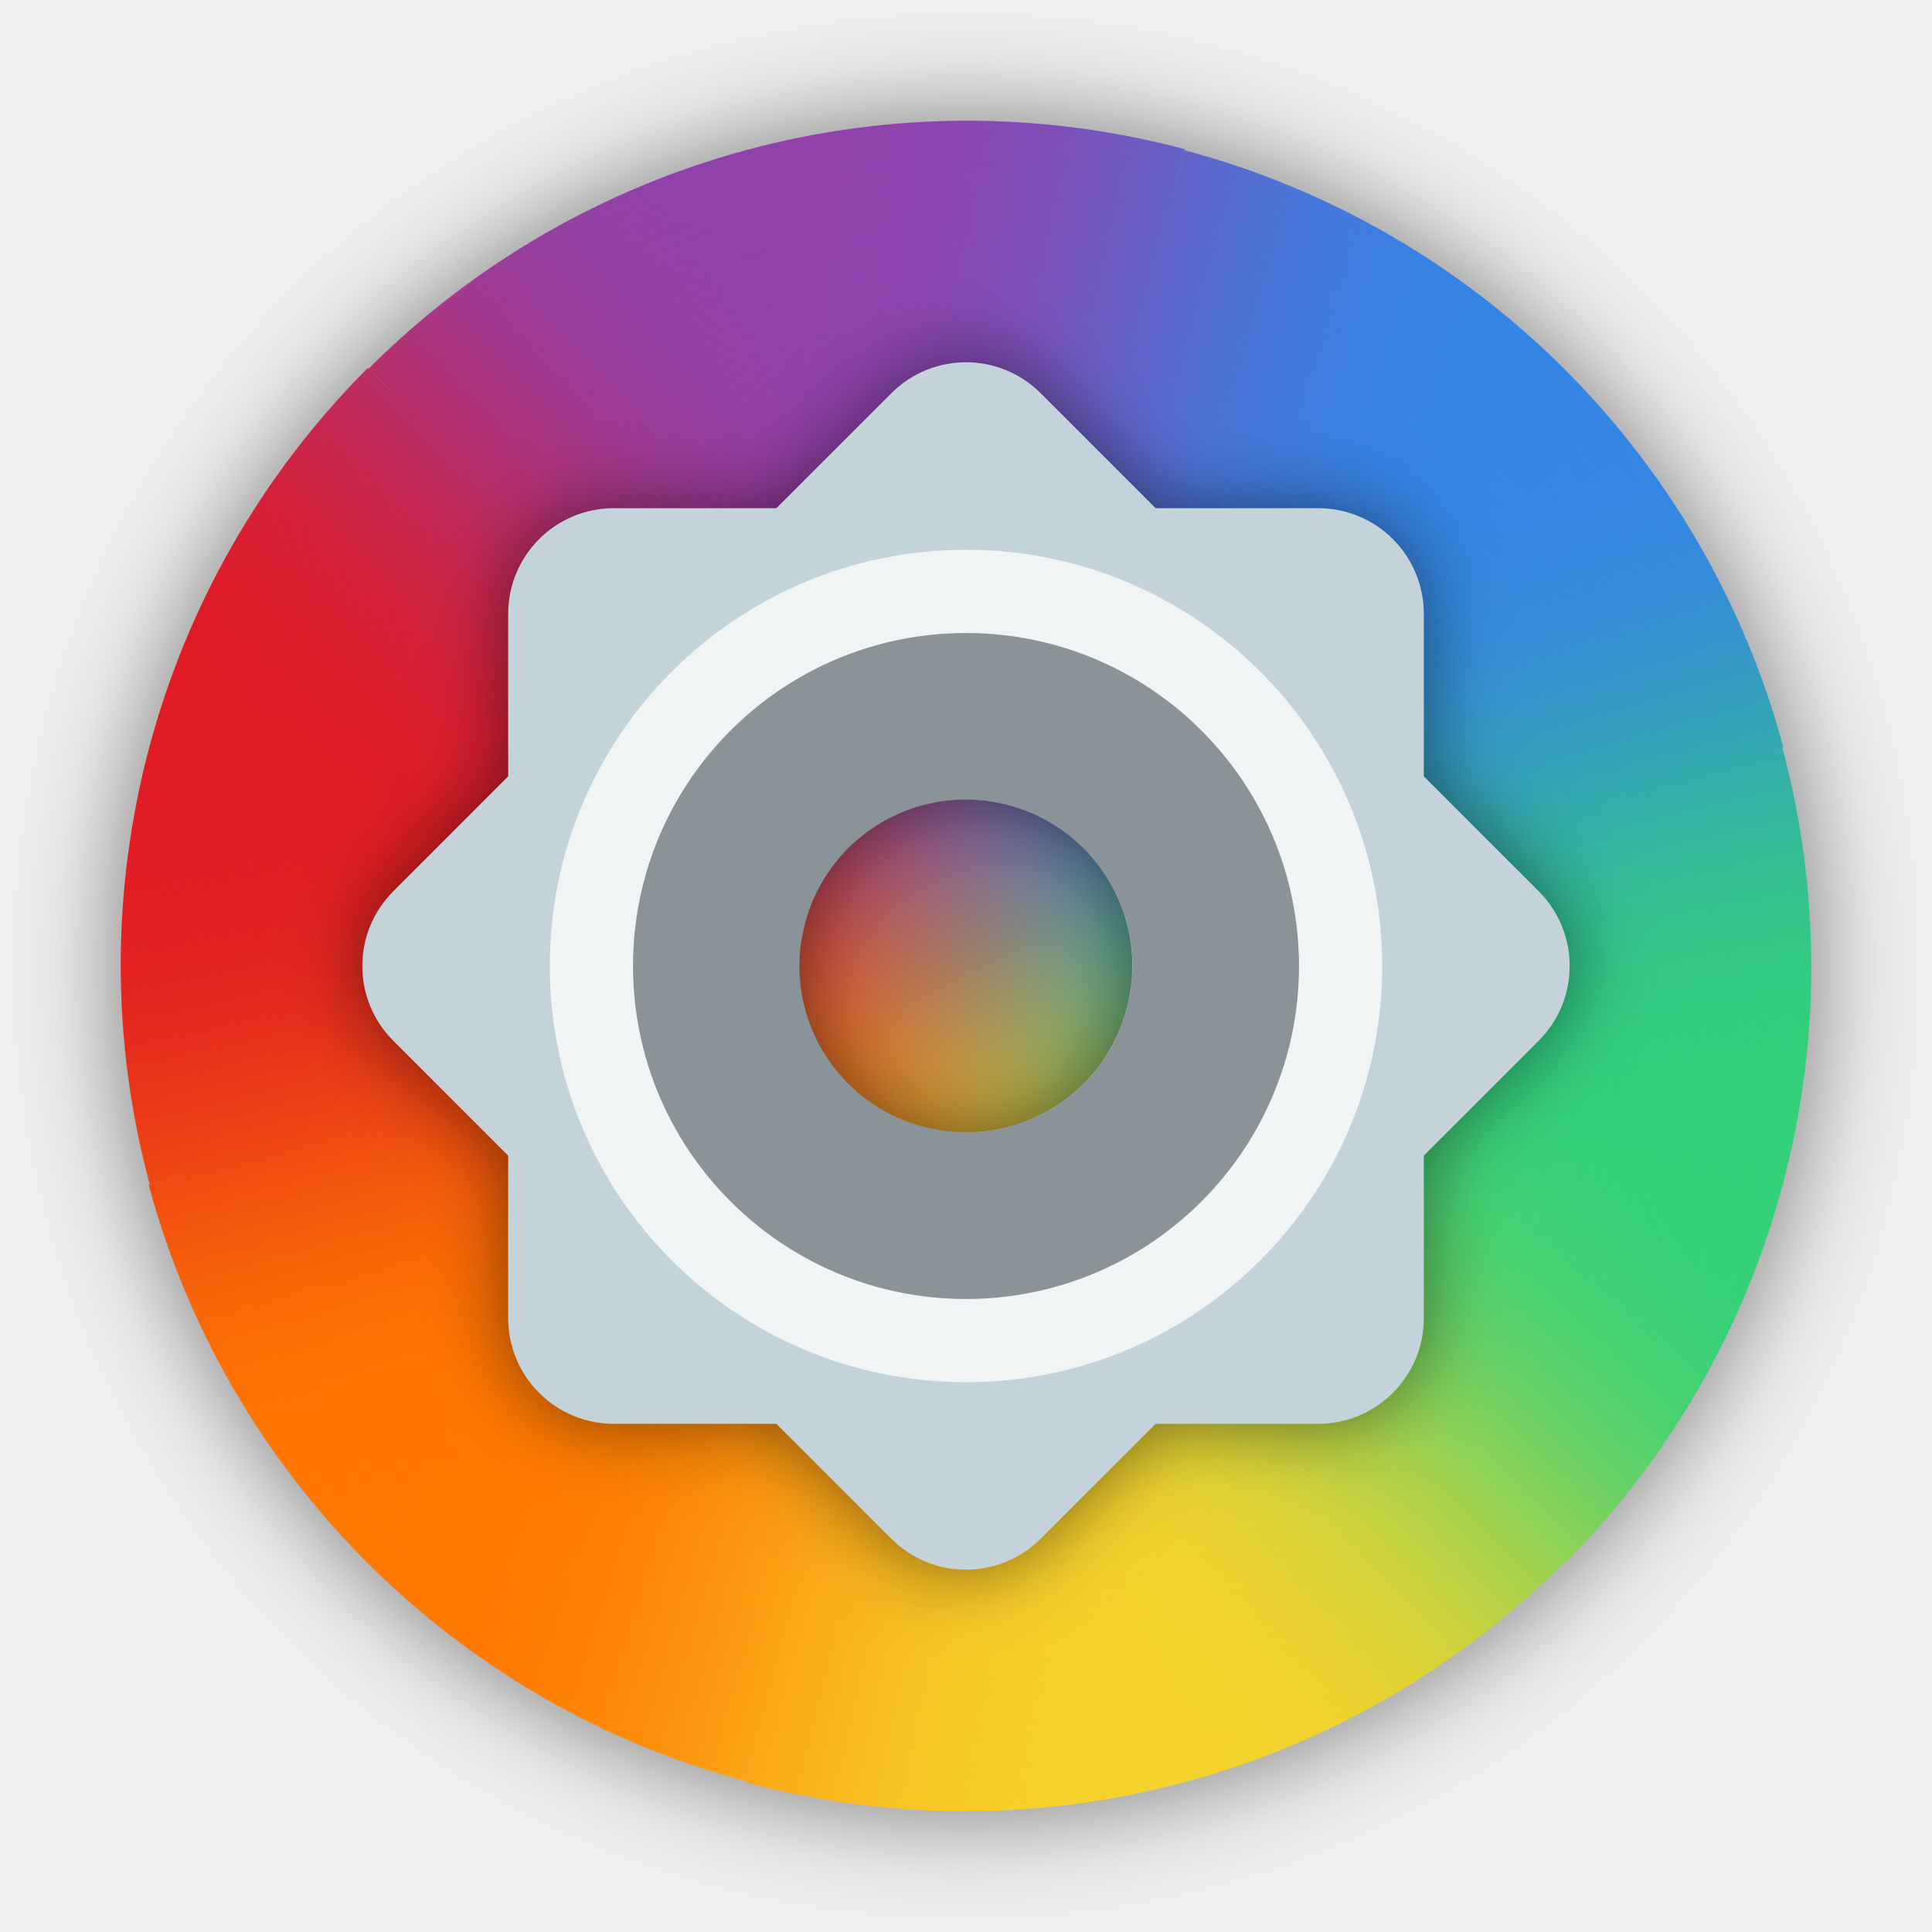
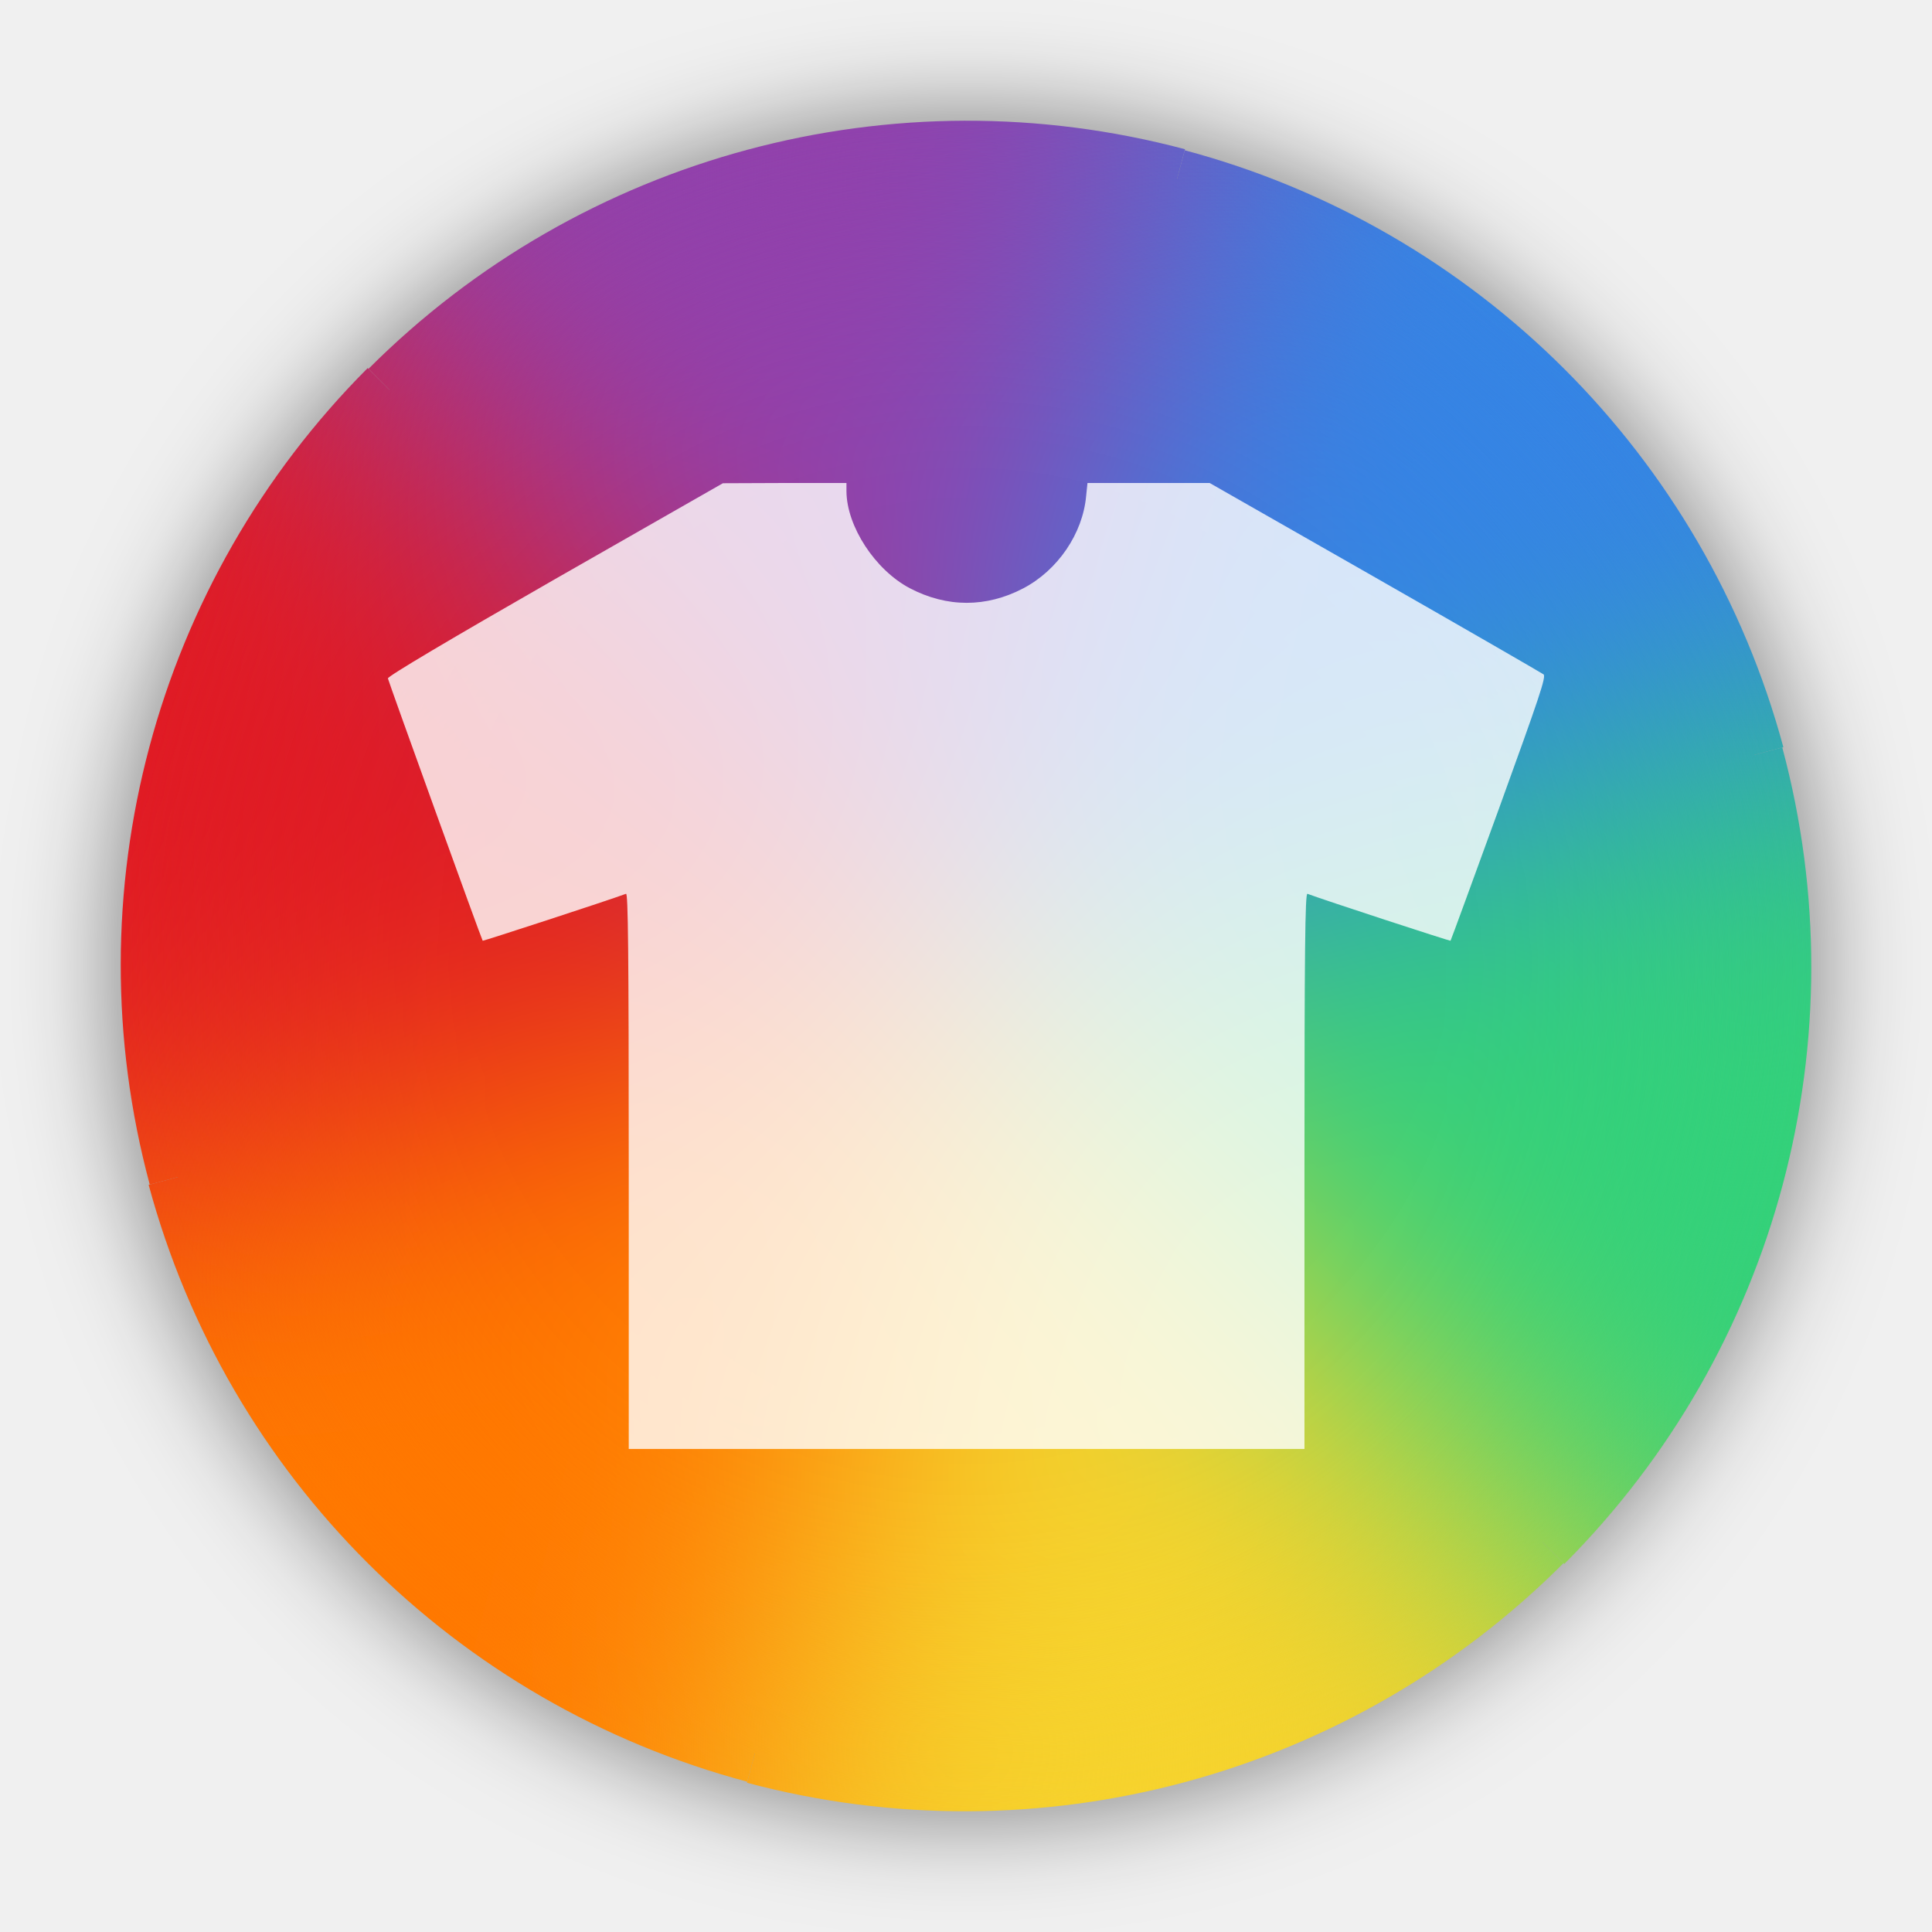
<svg xmlns="http://www.w3.org/2000/svg" id="svg26" version="1" height="32" width="32">
  <defs id="defs30">
    <filter style="color-interpolation-filters:sRGB" id="filter60397" x="-0.075" width="1.15" y="-0.075" height="1.15">
      <feGaussianBlur stdDeviation="0.875" id="feGaussianBlur60399" />
    </filter>
    <filter height="1.429" width="1.429" y="-0.214" x="-0.214" style="color-interpolation-filters:sRGB" id="filter1179">
      <feGaussianBlur stdDeviation="5 5" result="blur" id="feGaussianBlur1173" />
      <feColorMatrix values="1 0 0 0 0 0 1 0 0 0 0 0 1 0 0 0 0 0 50 0 " result="colormatrix" id="feColorMatrix1175" />
      <feComposite in="colormatrix" in2="SourceGraphic" operator="in" id="feComposite1177" />
-     </filter>
-     <filter style="color-interpolation-filters:sRGB" id="filter1821" x="-0.075" y="-0.075" width="1.15" height="1.15">
-       <feGaussianBlur stdDeviation="0.625" id="feGaussianBlur1823" />
    </filter>
  </defs>
  <circle style="opacity:0.5;fill:#000000;fill-opacity:1;stroke:none;stroke-width:1.322;stroke-opacity:1;filter:url(#filter60397)" id="path872-3" cx="16" cy="16" r="14" />
  <g id="g871" transform="matrix(0.5,0,0,0.5,1.3134266e-6,9.4507219e-7)" style="filter:url(#filter1179)">
    <circle id="circle1232" r="27" cy="32" cx="32" style="fill:#f57c00" />
    <path id="path1229" d="M 32,32 59.075,24.751 A 28.028,28.01 0 0 0 39.245,4.978 Z" style="fill:#3584e4;fill-opacity:1" />
    <path id="path1226" d="M 32,32 51.82,51.807 a 28.028,28.01 0 0 0 7.219,-27.048 z" style="fill:#33d17a;fill-opacity:1" />
    <path id="path1223" d="M 32,32 24.745,59.056 A 28.028,28.01 0 0 0 51.794,51.781 Z" style="fill:#f6d32d;fill-opacity:1" />
    <path id="path1220" d="M 32,32 4.925,39.249 A 28.028,28.01 0 0 0 24.755,59.022 Z" style="fill:#ff7800;fill-opacity:1" />
    <path id="path1217" d="M 32,32 12.18,12.193 A 28.028,28.01 0 0 0 4.961,39.241 Z" style="fill:#e01b24;fill-opacity:1" />
    <path id="path1214" d="M 32,32 39.255,4.944 A 28.028,28.01 0 0 0 12.206,12.219 Z" style="fill:#9141ac;fill-opacity:1" />
  </g>
-   <path id="path1307-4-3" style="fill:#000000;fill-opacity:1;stroke-width:0.73;stroke-linecap:round;stroke-linejoin:round;filter:url(#filter1821);opacity:0.5" d="m 16,6 c -0.448,0 -0.897,0.172 -1.24,0.516 l -1.901,1.901 h -2.689 c -0.971,0 -1.753,0.782 -1.753,1.753 v 2.689 l -1.901,1.901 c -0.687,0.687 -0.687,1.793 0,2.48 l 1.901,1.901 v 2.689 c 0,0.971 0.782,1.753 1.753,1.753 h 2.689 l 1.901,1.901 c 0.687,0.687 1.793,0.687 2.48,0 l 1.901,-1.901 h 2.689 c 0.971,0 1.753,-0.782 1.753,-1.753 v -2.689 l 1.901,-1.901 c 0.687,-0.687 0.687,-1.793 0,-2.48 l -1.901,-1.901 v -2.689 c 0,-0.971 -0.782,-1.753 -1.753,-1.753 H 19.141 L 17.24,6.516 C 16.897,6.172 16.448,6 16,6 Z m -0.042,7.243 a 2.758,2.758 0 0 1 0.042,0 2.758,2.758 0 0 1 0.116,0.003 2.758,2.758 0 0 1 0.116,0.007 2.758,2.758 0 0 1 0.116,0.012 2.758,2.758 0 0 1 0.114,0.018 2.758,2.758 0 0 1 0.113,0.022 2.758,2.758 0 0 1 0.113,0.027 2.758,2.758 0 0 1 0.112,0.031 2.758,2.758 0 0 1 0.11,0.036 2.758,2.758 0 0 1 0.109,0.04 2.758,2.758 0 0 1 0.106,0.044 2.758,2.758 0 0 1 0.105,0.05 2.758,2.758 0 0 1 0.102,0.054 2.758,2.758 0 0 1 0.1,0.058 2.758,2.758 0 0 0 0.001,0 2.758,2.758 0 0 1 0.097,0.063 2.758,2.758 0 0 1 0.096,0.066 2.758,2.758 0 0 1 0.092,0.07 2.758,2.758 0 0 1 0.089,0.074 2.758,2.758 0 0 1 0.086,0.078 2.758,2.758 0 0 1 0.083,0.081 2.758,2.758 0 0 1 0.078,0.085 2.758,2.758 0 0 1 0.075,0.089 2.758,2.758 0 0 1 0.073,0.09 2.758,2.758 0 0 1 0.067,0.094 2.758,2.758 0 0 1 0.063,0.097 2.758,2.758 0 0 1 0.061,0.1 2.758,2.758 0 0 1 0.055,0.102 2.758,2.758 0 0 1 0.051,0.104 2.758,2.758 0 0 1 0.046,0.106 2.758,2.758 0 0 1 0.043,0.108 2.758,2.758 0 0 1 0.038,0.109 2.758,2.758 0 0 1 0.032,0.112 2.758,2.758 0 0 1 0.028,0.112 2.758,2.758 0 0 0 0,0.001 2.758,2.758 0 0 1 0.024,0.113 2.758,2.758 0 0 1 0.019,0.114 2.758,2.758 0 0 1 0.013,0.114 2.758,2.758 0 0 1 0.009,0.116 2.758,2.758 0 0 1 0.004,0.116 2.758,2.758 0 0 1 0,0.042 2.758,2.758 0 0 1 -0.003,0.116 2.758,2.758 0 0 1 -0.007,0.116 2.758,2.758 0 0 1 -0.012,0.116 2.758,2.758 0 0 1 -0.018,0.114 2.758,2.758 0 0 1 -0.022,0.113 2.758,2.758 0 0 1 -0.027,0.113 2.758,2.758 0 0 1 -0.031,0.112 2.758,2.758 0 0 1 -0.036,0.11 2.758,2.758 0 0 1 -0.04,0.109 2.758,2.758 0 0 1 -0.044,0.106 2.758,2.758 0 0 1 -0.05,0.105 2.758,2.758 0 0 1 -0.054,0.102 2.758,2.758 0 0 1 -0.058,0.1 2.758,2.758 0 0 0 0,0.001 2.758,2.758 0 0 1 -0.063,0.097 2.758,2.758 0 0 1 -0.066,0.096 2.758,2.758 0 0 1 -0.07,0.092 2.758,2.758 0 0 1 -0.074,0.089 2.758,2.758 0 0 1 -0.078,0.086 2.758,2.758 0 0 1 -0.081,0.083 2.758,2.758 0 0 1 -0.085,0.078 2.758,2.758 0 0 1 -0.089,0.075 2.758,2.758 0 0 1 -0.09,0.073 2.758,2.758 0 0 1 -0.094,0.067 2.758,2.758 0 0 1 -0.097,0.063 2.758,2.758 0 0 1 -0.1,0.061 2.758,2.758 0 0 1 -0.102,0.055 2.758,2.758 0 0 1 -0.104,0.051 2.758,2.758 0 0 1 -0.106,0.046 2.758,2.758 0 0 1 -0.108,0.043 2.758,2.758 0 0 1 -0.109,0.038 2.758,2.758 0 0 1 -0.112,0.032 2.758,2.758 0 0 1 -0.112,0.028 2.758,2.758 0 0 0 -0.001,0 2.758,2.758 0 0 1 -0.113,0.024 2.758,2.758 0 0 1 -0.114,0.019 2.758,2.758 0 0 1 -0.114,0.013 2.758,2.758 0 0 1 -0.116,0.009 2.758,2.758 0 0 1 -0.116,0.004 2.758,2.758 0 0 1 -0.042,0 2.758,2.758 0 0 1 -0.116,-0.003 2.758,2.758 0 0 1 -0.116,-0.007 2.758,2.758 0 0 1 -0.116,-0.012 2.758,2.758 0 0 1 -0.114,-0.018 2.758,2.758 0 0 1 -0.113,-0.022 2.758,2.758 0 0 1 -0.113,-0.027 2.758,2.758 0 0 1 -0.112,-0.031 2.758,2.758 0 0 1 -0.11,-0.036 2.758,2.758 0 0 1 -0.109,-0.04 2.758,2.758 0 0 1 -0.106,-0.044 2.758,2.758 0 0 1 -0.105,-0.05 2.758,2.758 0 0 1 -0.102,-0.054 2.758,2.758 0 0 1 -0.1,-0.058 2.758,2.758 0 0 0 -0.001,0 2.758,2.758 0 0 1 -0.097,-0.063 2.758,2.758 0 0 1 -0.096,-0.066 2.758,2.758 0 0 1 -0.092,-0.07 2.758,2.758 0 0 1 -0.089,-0.074 2.758,2.758 0 0 1 -0.086,-0.078 2.758,2.758 0 0 1 -0.083,-0.081 2.758,2.758 0 0 1 -0.078,-0.085 2.758,2.758 0 0 1 -0.075,-0.089 2.758,2.758 0 0 1 -0.073,-0.09 2.758,2.758 0 0 1 -0.067,-0.094 2.758,2.758 0 0 1 -0.063,-0.097 2.758,2.758 0 0 1 -0.061,-0.1 2.758,2.758 0 0 1 -0.055,-0.102 2.758,2.758 0 0 1 -0.051,-0.104 2.758,2.758 0 0 1 -0.046,-0.106 2.758,2.758 0 0 1 -0.043,-0.108 2.758,2.758 0 0 1 -0.038,-0.109 2.758,2.758 0 0 1 -0.032,-0.112 2.758,2.758 0 0 1 -0.028,-0.112 2.758,2.758 0 0 0 0,-0.001 2.758,2.758 0 0 1 -0.024,-0.113 2.758,2.758 0 0 1 -0.019,-0.114 2.758,2.758 0 0 1 -0.013,-0.114 2.758,2.758 0 0 1 -0.009,-0.116 2.758,2.758 0 0 1 -0.004,-0.116 2.758,2.758 0 0 1 0,-0.042 2.758,2.758 0 0 1 0.003,-0.116 2.758,2.758 0 0 1 0.007,-0.116 2.758,2.758 0 0 1 0.012,-0.116 2.758,2.758 0 0 1 0.018,-0.114 2.758,2.758 0 0 1 0.022,-0.113 2.758,2.758 0 0 1 0.027,-0.113 2.758,2.758 0 0 1 0.031,-0.112 2.758,2.758 0 0 1 0.036,-0.11 2.758,2.758 0 0 1 0.04,-0.109 2.758,2.758 0 0 1 0.044,-0.106 2.758,2.758 0 0 1 0.05,-0.105 2.758,2.758 0 0 1 0.054,-0.102 2.758,2.758 0 0 1 0.058,-0.1 2.758,2.758 0 0 0 0,-0.001 2.758,2.758 0 0 1 0.063,-0.097 2.758,2.758 0 0 1 0.066,-0.096 2.758,2.758 0 0 1 0.07,-0.092 2.758,2.758 0 0 1 0.074,-0.089 2.758,2.758 0 0 1 0.078,-0.086 2.758,2.758 0 0 1 0.081,-0.083 2.758,2.758 0 0 1 0.085,-0.078 2.758,2.758 0 0 1 0.089,-0.075 2.758,2.758 0 0 1 0.09,-0.073 2.758,2.758 0 0 1 0.094,-0.067 2.758,2.758 0 0 1 0.097,-0.063 2.758,2.758 0 0 1 0.1,-0.061 2.758,2.758 0 0 1 0.102,-0.055 2.758,2.758 0 0 1 0.104,-0.051 2.758,2.758 0 0 1 0.106,-0.046 2.758,2.758 0 0 1 0.108,-0.043 2.758,2.758 0 0 1 0.109,-0.038 2.758,2.758 0 0 1 0.112,-0.032 2.758,2.758 0 0 1 0.112,-0.028 2.758,2.758 0 0 0 0.001,0 2.758,2.758 0 0 1 0.113,-0.024 2.758,2.758 0 0 1 0.114,-0.019 2.758,2.758 0 0 1 0.114,-0.013 2.758,2.758 0 0 1 0.116,-0.009 2.758,2.758 0 0 1 0.116,-0.004 z" />
-   <path id="path1307-4" style="fill:#c4d2d9;fill-opacity:1;stroke-width:0.73;stroke-linecap:round;stroke-linejoin:round" d="m 16,6 c -0.448,0 -0.897,0.172 -1.24,0.516 l -1.901,1.901 h -2.689 c -0.971,0 -1.753,0.782 -1.753,1.753 v 2.689 l -1.901,1.901 c -0.687,0.687 -0.687,1.793 0,2.48 l 1.901,1.901 v 2.689 c 0,0.971 0.782,1.753 1.753,1.753 h 2.689 l 1.901,1.901 c 0.687,0.687 1.793,0.687 2.48,0 l 1.901,-1.901 h 2.689 c 0.971,0 1.753,-0.782 1.753,-1.753 v -2.689 l 1.901,-1.901 c 0.687,-0.687 0.687,-1.793 0,-2.48 l -1.901,-1.901 v -2.689 c 0,-0.971 -0.782,-1.753 -1.753,-1.753 H 19.141 L 17.24,6.516 C 16.897,6.172 16.448,6 16,6 Z m -0.042,7.243 a 2.758,2.758 0 0 1 0.042,0 2.758,2.758 0 0 1 0.116,0.003 2.758,2.758 0 0 1 0.116,0.007 2.758,2.758 0 0 1 0.116,0.012 2.758,2.758 0 0 1 0.114,0.018 2.758,2.758 0 0 1 0.113,0.022 2.758,2.758 0 0 1 0.113,0.027 2.758,2.758 0 0 1 0.112,0.031 2.758,2.758 0 0 1 0.11,0.036 2.758,2.758 0 0 1 0.109,0.04 2.758,2.758 0 0 1 0.106,0.044 2.758,2.758 0 0 1 0.105,0.05 2.758,2.758 0 0 1 0.102,0.054 2.758,2.758 0 0 1 0.1,0.058 2.758,2.758 0 0 0 0.001,0 2.758,2.758 0 0 1 0.097,0.063 2.758,2.758 0 0 1 0.096,0.066 2.758,2.758 0 0 1 0.092,0.07 2.758,2.758 0 0 1 0.089,0.074 2.758,2.758 0 0 1 0.086,0.078 2.758,2.758 0 0 1 0.083,0.081 2.758,2.758 0 0 1 0.078,0.085 2.758,2.758 0 0 1 0.075,0.089 2.758,2.758 0 0 1 0.073,0.09 2.758,2.758 0 0 1 0.067,0.094 2.758,2.758 0 0 1 0.063,0.097 2.758,2.758 0 0 1 0.061,0.1 2.758,2.758 0 0 1 0.055,0.102 2.758,2.758 0 0 1 0.051,0.104 2.758,2.758 0 0 1 0.046,0.106 2.758,2.758 0 0 1 0.043,0.108 2.758,2.758 0 0 1 0.038,0.109 2.758,2.758 0 0 1 0.032,0.112 2.758,2.758 0 0 1 0.028,0.112 2.758,2.758 0 0 0 0,0.001 2.758,2.758 0 0 1 0.024,0.113 2.758,2.758 0 0 1 0.019,0.114 2.758,2.758 0 0 1 0.013,0.114 2.758,2.758 0 0 1 0.009,0.116 2.758,2.758 0 0 1 0.004,0.116 2.758,2.758 0 0 1 0,0.042 2.758,2.758 0 0 1 -0.003,0.116 2.758,2.758 0 0 1 -0.007,0.116 2.758,2.758 0 0 1 -0.012,0.116 2.758,2.758 0 0 1 -0.018,0.114 2.758,2.758 0 0 1 -0.022,0.113 2.758,2.758 0 0 1 -0.027,0.113 2.758,2.758 0 0 1 -0.031,0.112 2.758,2.758 0 0 1 -0.036,0.11 2.758,2.758 0 0 1 -0.04,0.109 2.758,2.758 0 0 1 -0.044,0.106 2.758,2.758 0 0 1 -0.05,0.105 2.758,2.758 0 0 1 -0.054,0.102 2.758,2.758 0 0 1 -0.058,0.1 2.758,2.758 0 0 0 0,0.001 2.758,2.758 0 0 1 -0.063,0.097 2.758,2.758 0 0 1 -0.066,0.096 2.758,2.758 0 0 1 -0.07,0.092 2.758,2.758 0 0 1 -0.074,0.089 2.758,2.758 0 0 1 -0.078,0.086 2.758,2.758 0 0 1 -0.081,0.083 2.758,2.758 0 0 1 -0.085,0.078 2.758,2.758 0 0 1 -0.089,0.075 2.758,2.758 0 0 1 -0.09,0.073 2.758,2.758 0 0 1 -0.094,0.067 2.758,2.758 0 0 1 -0.097,0.063 2.758,2.758 0 0 1 -0.1,0.061 2.758,2.758 0 0 1 -0.102,0.055 2.758,2.758 0 0 1 -0.104,0.051 2.758,2.758 0 0 1 -0.106,0.046 2.758,2.758 0 0 1 -0.108,0.043 2.758,2.758 0 0 1 -0.109,0.038 2.758,2.758 0 0 1 -0.112,0.032 2.758,2.758 0 0 1 -0.112,0.028 2.758,2.758 0 0 0 -0.001,0 2.758,2.758 0 0 1 -0.113,0.024 2.758,2.758 0 0 1 -0.114,0.019 2.758,2.758 0 0 1 -0.114,0.013 2.758,2.758 0 0 1 -0.116,0.009 2.758,2.758 0 0 1 -0.116,0.004 2.758,2.758 0 0 1 -0.042,0 2.758,2.758 0 0 1 -0.116,-0.003 2.758,2.758 0 0 1 -0.116,-0.007 2.758,2.758 0 0 1 -0.116,-0.012 2.758,2.758 0 0 1 -0.114,-0.018 2.758,2.758 0 0 1 -0.113,-0.022 2.758,2.758 0 0 1 -0.113,-0.027 2.758,2.758 0 0 1 -0.112,-0.031 2.758,2.758 0 0 1 -0.11,-0.036 2.758,2.758 0 0 1 -0.109,-0.04 2.758,2.758 0 0 1 -0.106,-0.044 2.758,2.758 0 0 1 -0.105,-0.05 2.758,2.758 0 0 1 -0.102,-0.054 2.758,2.758 0 0 1 -0.1,-0.058 2.758,2.758 0 0 0 -0.001,0 2.758,2.758 0 0 1 -0.097,-0.063 2.758,2.758 0 0 1 -0.096,-0.066 2.758,2.758 0 0 1 -0.092,-0.07 2.758,2.758 0 0 1 -0.089,-0.074 2.758,2.758 0 0 1 -0.086,-0.078 2.758,2.758 0 0 1 -0.083,-0.081 2.758,2.758 0 0 1 -0.078,-0.085 2.758,2.758 0 0 1 -0.075,-0.089 2.758,2.758 0 0 1 -0.073,-0.09 2.758,2.758 0 0 1 -0.067,-0.094 2.758,2.758 0 0 1 -0.063,-0.097 2.758,2.758 0 0 1 -0.061,-0.1 2.758,2.758 0 0 1 -0.055,-0.102 2.758,2.758 0 0 1 -0.051,-0.104 2.758,2.758 0 0 1 -0.046,-0.106 2.758,2.758 0 0 1 -0.043,-0.108 2.758,2.758 0 0 1 -0.038,-0.109 2.758,2.758 0 0 1 -0.032,-0.112 2.758,2.758 0 0 1 -0.028,-0.112 2.758,2.758 0 0 0 0,-0.001 2.758,2.758 0 0 1 -0.024,-0.113 2.758,2.758 0 0 1 -0.019,-0.114 2.758,2.758 0 0 1 -0.013,-0.114 2.758,2.758 0 0 1 -0.009,-0.116 2.758,2.758 0 0 1 -0.004,-0.116 2.758,2.758 0 0 1 0,-0.042 2.758,2.758 0 0 1 0.003,-0.116 2.758,2.758 0 0 1 0.007,-0.116 2.758,2.758 0 0 1 0.012,-0.116 2.758,2.758 0 0 1 0.018,-0.114 2.758,2.758 0 0 1 0.022,-0.113 2.758,2.758 0 0 1 0.027,-0.113 2.758,2.758 0 0 1 0.031,-0.112 2.758,2.758 0 0 1 0.036,-0.11 2.758,2.758 0 0 1 0.04,-0.109 2.758,2.758 0 0 1 0.044,-0.106 2.758,2.758 0 0 1 0.05,-0.105 2.758,2.758 0 0 1 0.054,-0.102 2.758,2.758 0 0 1 0.058,-0.1 2.758,2.758 0 0 0 0,-0.001 2.758,2.758 0 0 1 0.063,-0.097 2.758,2.758 0 0 1 0.066,-0.096 2.758,2.758 0 0 1 0.07,-0.092 2.758,2.758 0 0 1 0.074,-0.089 2.758,2.758 0 0 1 0.078,-0.086 2.758,2.758 0 0 1 0.081,-0.083 2.758,2.758 0 0 1 0.085,-0.078 2.758,2.758 0 0 1 0.089,-0.075 2.758,2.758 0 0 1 0.09,-0.073 2.758,2.758 0 0 1 0.094,-0.067 2.758,2.758 0 0 1 0.097,-0.063 2.758,2.758 0 0 1 0.1,-0.061 2.758,2.758 0 0 1 0.102,-0.055 2.758,2.758 0 0 1 0.104,-0.051 2.758,2.758 0 0 1 0.106,-0.046 2.758,2.758 0 0 1 0.108,-0.043 2.758,2.758 0 0 1 0.109,-0.038 2.758,2.758 0 0 1 0.112,-0.032 2.758,2.758 0 0 1 0.112,-0.028 2.758,2.758 0 0 0 0.001,0 2.758,2.758 0 0 1 0.113,-0.024 2.758,2.758 0 0 1 0.114,-0.019 2.758,2.758 0 0 1 0.114,-0.013 2.758,2.758 0 0 1 0.116,-0.009 2.758,2.758 0 0 1 0.116,-0.004 z" />
-   <path id="path1511" style="opacity:0.75;fill:#ffffff;fill-opacity:1;stroke-width:0.935;stroke-linecap:round;stroke-linejoin:round" d="M 16,9.106 A 6.894,6.894 0 0 0 9.106,16 6.894,6.894 0 0 0 16,22.894 6.894,6.894 0 0 0 22.894,16 6.894,6.894 0 0 0 16,9.106 Z m 0,1.379 a 5.515,5.515 0 0 1 0.299,0.008 5.515,5.515 0 0 1 0.298,0.024 5.515,5.515 0 0 1 0.296,0.04 5.515,5.515 0 0 1 0.294,0.057 5.515,5.515 0 0 1 0.289,0.071 5.515,5.515 0 0 1 0.285,0.088 5.515,5.515 0 0 1 0.28,0.104 5.515,5.515 0 0 1 0.275,0.118 5.515,5.515 0 0 1 0.268,0.132 5.515,5.515 0 0 1 0.26,0.147 5.515,5.515 0 0 1 0.252,0.162 5.515,5.515 0 0 1 0.242,0.174 5.515,5.515 0 0 1 0.233,0.187 5.515,5.515 0 0 1 0.222,0.199 5.515,5.515 0 0 1 0.211,0.211 5.515,5.515 0 0 1 0.199,0.222 5.515,5.515 0 0 1 0.187,0.233 5.515,5.515 0 0 1 0.174,0.242 5.515,5.515 0 0 1 0.162,0.252 5.515,5.515 0 0 1 0.147,0.26 5.515,5.515 0 0 1 0.132,0.268 5.515,5.515 0 0 1 0.118,0.275 5.515,5.515 0 0 1 0.104,0.28 5.515,5.515 0 0 1 0.088,0.285 5.515,5.515 0 0 1 0.071,0.289 5.515,5.515 0 0 1 0.057,0.294 5.515,5.515 0 0 1 0.04,0.296 5.515,5.515 0 0 1 0.024,0.298 5.515,5.515 0 0 1 0.008,0.299 5.515,5.515 0 0 1 -0.067,0.863 5.515,5.515 0 0 1 -0.202,0.842 5.515,5.515 0 0 1 -0.331,0.8 5.515,5.515 0 0 1 -0.452,0.738 5.515,5.515 0 0 1 -0.563,0.657 5.515,5.515 0 0 1 -0.657,0.563 5.515,5.515 0 0 1 -0.738,0.452 5.515,5.515 0 0 1 -0.8,0.331 5.515,5.515 0 0 1 -0.842,0.202 5.515,5.515 0 0 1 -0.863,0.067 5.515,5.515 0 0 1 -0.863,-0.067 5.515,5.515 0 0 1 -0.842,-0.202 A 5.515,5.515 0 0 1 13.496,20.915 5.515,5.515 0 0 1 12.758,20.462 5.515,5.515 0 0 1 12.101,19.899 5.515,5.515 0 0 1 11.538,19.242 5.515,5.515 0 0 1 11.085,18.504 5.515,5.515 0 0 1 10.754,17.705 5.515,5.515 0 0 1 10.552,16.863 5.515,5.515 0 0 1 10.485,16 a 5.515,5.515 0 0 1 0.067,-0.863 5.515,5.515 0 0 1 0.202,-0.842 5.515,5.515 0 0 1 0.331,-0.8 5.515,5.515 0 0 1 0.452,-0.738 5.515,5.515 0 0 1 0.563,-0.657 5.515,5.515 0 0 1 0.657,-0.563 5.515,5.515 0 0 1 0.738,-0.452 5.515,5.515 0 0 1 0.8,-0.331 5.515,5.515 0 0 1 0.842,-0.202 5.515,5.515 0 0 1 0.863,-0.067 z" />
-   <path id="path1301-5" style="fill:#000000;fill-opacity:1;stroke-width:0.748;stroke-linecap:round;stroke-linejoin:round;opacity:0.3" d="M 16,21.515 A 5.515,5.515 0 0 0 21.515,16 5.515,5.515 0 0 0 16,10.485 5.515,5.515 0 0 0 10.485,16 5.515,5.515 0 0 0 16,21.515 Z m 0.042,-2.758 a 2.758,2.758 0 0 1 -0.042,0 2.758,2.758 0 0 1 -0.116,-0.003 2.758,2.758 0 0 1 -0.116,-0.007 2.758,2.758 0 0 1 -0.116,-0.012 2.758,2.758 0 0 1 -0.114,-0.018 2.758,2.758 0 0 1 -0.113,-0.022 2.758,2.758 0 0 1 -0.113,-0.027 2.758,2.758 0 0 1 -0.112,-0.031 2.758,2.758 0 0 1 -0.11,-0.036 2.758,2.758 0 0 1 -0.109,-0.04 2.758,2.758 0 0 1 -0.106,-0.044 2.758,2.758 0 0 1 -0.105,-0.05 2.758,2.758 0 0 1 -0.102,-0.054 2.758,2.758 0 0 1 -0.1,-0.058 2.758,2.758 0 0 1 -0.098,-0.063 2.758,2.758 0 0 1 -0.096,-0.066 2.758,2.758 0 0 1 -0.092,-0.07 2.758,2.758 0 0 1 -0.089,-0.074 2.758,2.758 0 0 1 -0.086,-0.078 2.758,2.758 0 0 1 -0.083,-0.081 2.758,2.758 0 0 1 -0.078,-0.085 2.758,2.758 0 0 1 -0.075,-0.089 2.758,2.758 0 0 1 -0.073,-0.09 2.758,2.758 0 0 1 -0.067,-0.094 2.758,2.758 0 0 1 -0.063,-0.097 2.758,2.758 0 0 1 -0.061,-0.1 2.758,2.758 0 0 1 -0.055,-0.102 2.758,2.758 0 0 1 -0.051,-0.104 2.758,2.758 0 0 1 -0.046,-0.106 2.758,2.758 0 0 1 -0.043,-0.108 2.758,2.758 0 0 1 -0.038,-0.109 2.758,2.758 0 0 1 -0.032,-0.112 2.758,2.758 0 0 1 -0.028,-0.112 2.758,2.758 0 0 1 -0.024,-0.114 2.758,2.758 0 0 1 -0.019,-0.114 2.758,2.758 0 0 1 -0.013,-0.114 2.758,2.758 0 0 1 -0.009,-0.116 2.758,2.758 0 0 1 -0.004,-0.116 2.758,2.758 0 0 1 0,-0.042 2.758,2.758 0 0 1 0.003,-0.116 2.758,2.758 0 0 1 0.007,-0.116 2.758,2.758 0 0 1 0.012,-0.116 2.758,2.758 0 0 1 0.018,-0.114 2.758,2.758 0 0 1 0.022,-0.113 2.758,2.758 0 0 1 0.027,-0.113 2.758,2.758 0 0 1 0.031,-0.112 2.758,2.758 0 0 1 0.036,-0.11 2.758,2.758 0 0 1 0.04,-0.109 2.758,2.758 0 0 1 0.044,-0.106 2.758,2.758 0 0 1 0.05,-0.105 2.758,2.758 0 0 1 0.054,-0.102 2.758,2.758 0 0 1 0.058,-0.1 2.758,2.758 0 0 1 0.063,-0.098 2.758,2.758 0 0 1 0.066,-0.096 2.758,2.758 0 0 1 0.07,-0.092 2.758,2.758 0 0 1 0.074,-0.089 2.758,2.758 0 0 1 0.078,-0.086 2.758,2.758 0 0 1 0.081,-0.083 2.758,2.758 0 0 1 0.085,-0.078 2.758,2.758 0 0 1 0.089,-0.075 2.758,2.758 0 0 1 0.09,-0.073 2.758,2.758 0 0 1 0.094,-0.067 2.758,2.758 0 0 1 0.097,-0.063 2.758,2.758 0 0 1 0.1,-0.061 2.758,2.758 0 0 1 0.102,-0.055 2.758,2.758 0 0 1 0.104,-0.051 2.758,2.758 0 0 1 0.106,-0.046 2.758,2.758 0 0 1 0.108,-0.043 2.758,2.758 0 0 1 0.109,-0.038 2.758,2.758 0 0 1 0.112,-0.032 2.758,2.758 0 0 1 0.112,-0.028 2.758,2.758 0 0 1 0.114,-0.024 2.758,2.758 0 0 1 0.114,-0.019 2.758,2.758 0 0 1 0.114,-0.013 2.758,2.758 0 0 1 0.116,-0.009 2.758,2.758 0 0 1 0.116,-0.004 2.758,2.758 0 0 1 0.042,0 2.758,2.758 0 0 1 0.116,0.003 2.758,2.758 0 0 1 0.116,0.007 2.758,2.758 0 0 1 0.116,0.012 2.758,2.758 0 0 1 0.114,0.018 2.758,2.758 0 0 1 0.113,0.022 2.758,2.758 0 0 1 0.113,0.027 2.758,2.758 0 0 1 0.112,0.031 2.758,2.758 0 0 1 0.11,0.036 2.758,2.758 0 0 1 0.109,0.04 2.758,2.758 0 0 1 0.106,0.044 2.758,2.758 0 0 1 0.105,0.05 2.758,2.758 0 0 1 0.102,0.054 2.758,2.758 0 0 1 0.1,0.058 2.758,2.758 0 0 1 0.098,0.063 2.758,2.758 0 0 1 0.096,0.066 2.758,2.758 0 0 1 0.092,0.07 2.758,2.758 0 0 1 0.089,0.074 2.758,2.758 0 0 1 0.086,0.078 2.758,2.758 0 0 1 0.083,0.081 2.758,2.758 0 0 1 0.078,0.085 2.758,2.758 0 0 1 0.075,0.089 2.758,2.758 0 0 1 0.073,0.09 2.758,2.758 0 0 1 0.067,0.094 2.758,2.758 0 0 1 0.063,0.097 2.758,2.758 0 0 1 0.061,0.1 2.758,2.758 0 0 1 0.055,0.102 2.758,2.758 0 0 1 0.051,0.104 2.758,2.758 0 0 1 0.046,0.106 2.758,2.758 0 0 1 0.043,0.108 2.758,2.758 0 0 1 0.038,0.109 2.758,2.758 0 0 1 0.032,0.112 2.758,2.758 0 0 1 0.028,0.112 2.758,2.758 0 0 1 0.024,0.114 2.758,2.758 0 0 1 0.019,0.114 2.758,2.758 0 0 1 0.013,0.114 2.758,2.758 0 0 1 0.009,0.116 2.758,2.758 0 0 1 0.004,0.116 2.758,2.758 0 0 1 0,0.042 2.758,2.758 0 0 1 -0.003,0.116 2.758,2.758 0 0 1 -0.007,0.116 2.758,2.758 0 0 1 -0.012,0.116 2.758,2.758 0 0 1 -0.018,0.114 2.758,2.758 0 0 1 -0.022,0.113 2.758,2.758 0 0 1 -0.027,0.113 2.758,2.758 0 0 1 -0.031,0.112 2.758,2.758 0 0 1 -0.036,0.11 2.758,2.758 0 0 1 -0.04,0.109 2.758,2.758 0 0 1 -0.044,0.106 2.758,2.758 0 0 1 -0.05,0.105 2.758,2.758 0 0 1 -0.054,0.102 2.758,2.758 0 0 1 -0.058,0.1 2.758,2.758 0 0 1 -0.063,0.098 2.758,2.758 0 0 1 -0.066,0.096 2.758,2.758 0 0 1 -0.07,0.092 2.758,2.758 0 0 1 -0.074,0.089 2.758,2.758 0 0 1 -0.078,0.086 2.758,2.758 0 0 1 -0.081,0.083 2.758,2.758 0 0 1 -0.085,0.078 2.758,2.758 0 0 1 -0.089,0.075 2.758,2.758 0 0 1 -0.09,0.073 2.758,2.758 0 0 1 -0.094,0.067 2.758,2.758 0 0 1 -0.097,0.063 2.758,2.758 0 0 1 -0.1,0.061 2.758,2.758 0 0 1 -0.102,0.055 2.758,2.758 0 0 1 -0.104,0.051 2.758,2.758 0 0 1 -0.106,0.046 2.758,2.758 0 0 1 -0.108,0.043 2.758,2.758 0 0 1 -0.109,0.038 2.758,2.758 0 0 1 -0.112,0.032 2.758,2.758 0 0 1 -0.112,0.028 2.758,2.758 0 0 1 -0.114,0.024 2.758,2.758 0 0 1 -0.114,0.019 2.758,2.758 0 0 1 -0.114,0.013 2.758,2.758 0 0 1 -0.116,0.009 2.758,2.758 0 0 1 -0.116,0.004 z" />
+   <path d="m 9.193,9.592 c -1.743,0.999 -2.776,1.611 -2.768,1.645 0.011,0.056 1.551,4.323 1.57,4.345 0.007,0.007 2.07,-0.665 2.374,-0.778 0.034,-0.011 0.045,0.92 0.045,4.59 v 4.605 h 5.596 5.596 v -4.605 c 0,-3.67 0.011,-4.601 0.049,-4.59 0.301,0.113 2.362,0.785 2.37,0.778 0.007,-0.007 0.368,-0.995 0.804,-2.193 0.668,-1.844 0.785,-2.186 0.736,-2.22 -0.03,-0.022 -1.285,-0.747 -2.791,-1.607 l -2.738,-1.562 h -1.01 -1.014 l -0.022,0.214 c -0.056,0.624 -0.47,1.232 -1.044,1.532 -0.612,0.319 -1.262,0.319 -1.878,-0.004 -0.575,-0.304 -1.044,-1.025 -1.048,-1.604 V 8 h -1.022 l -1.025,0.004 z" id="path152" style="fill:#ffffff;fill-opacity:1;stroke:none;stroke-width:0.002;stroke-opacity:1;opacity:0.8" />
</svg>
